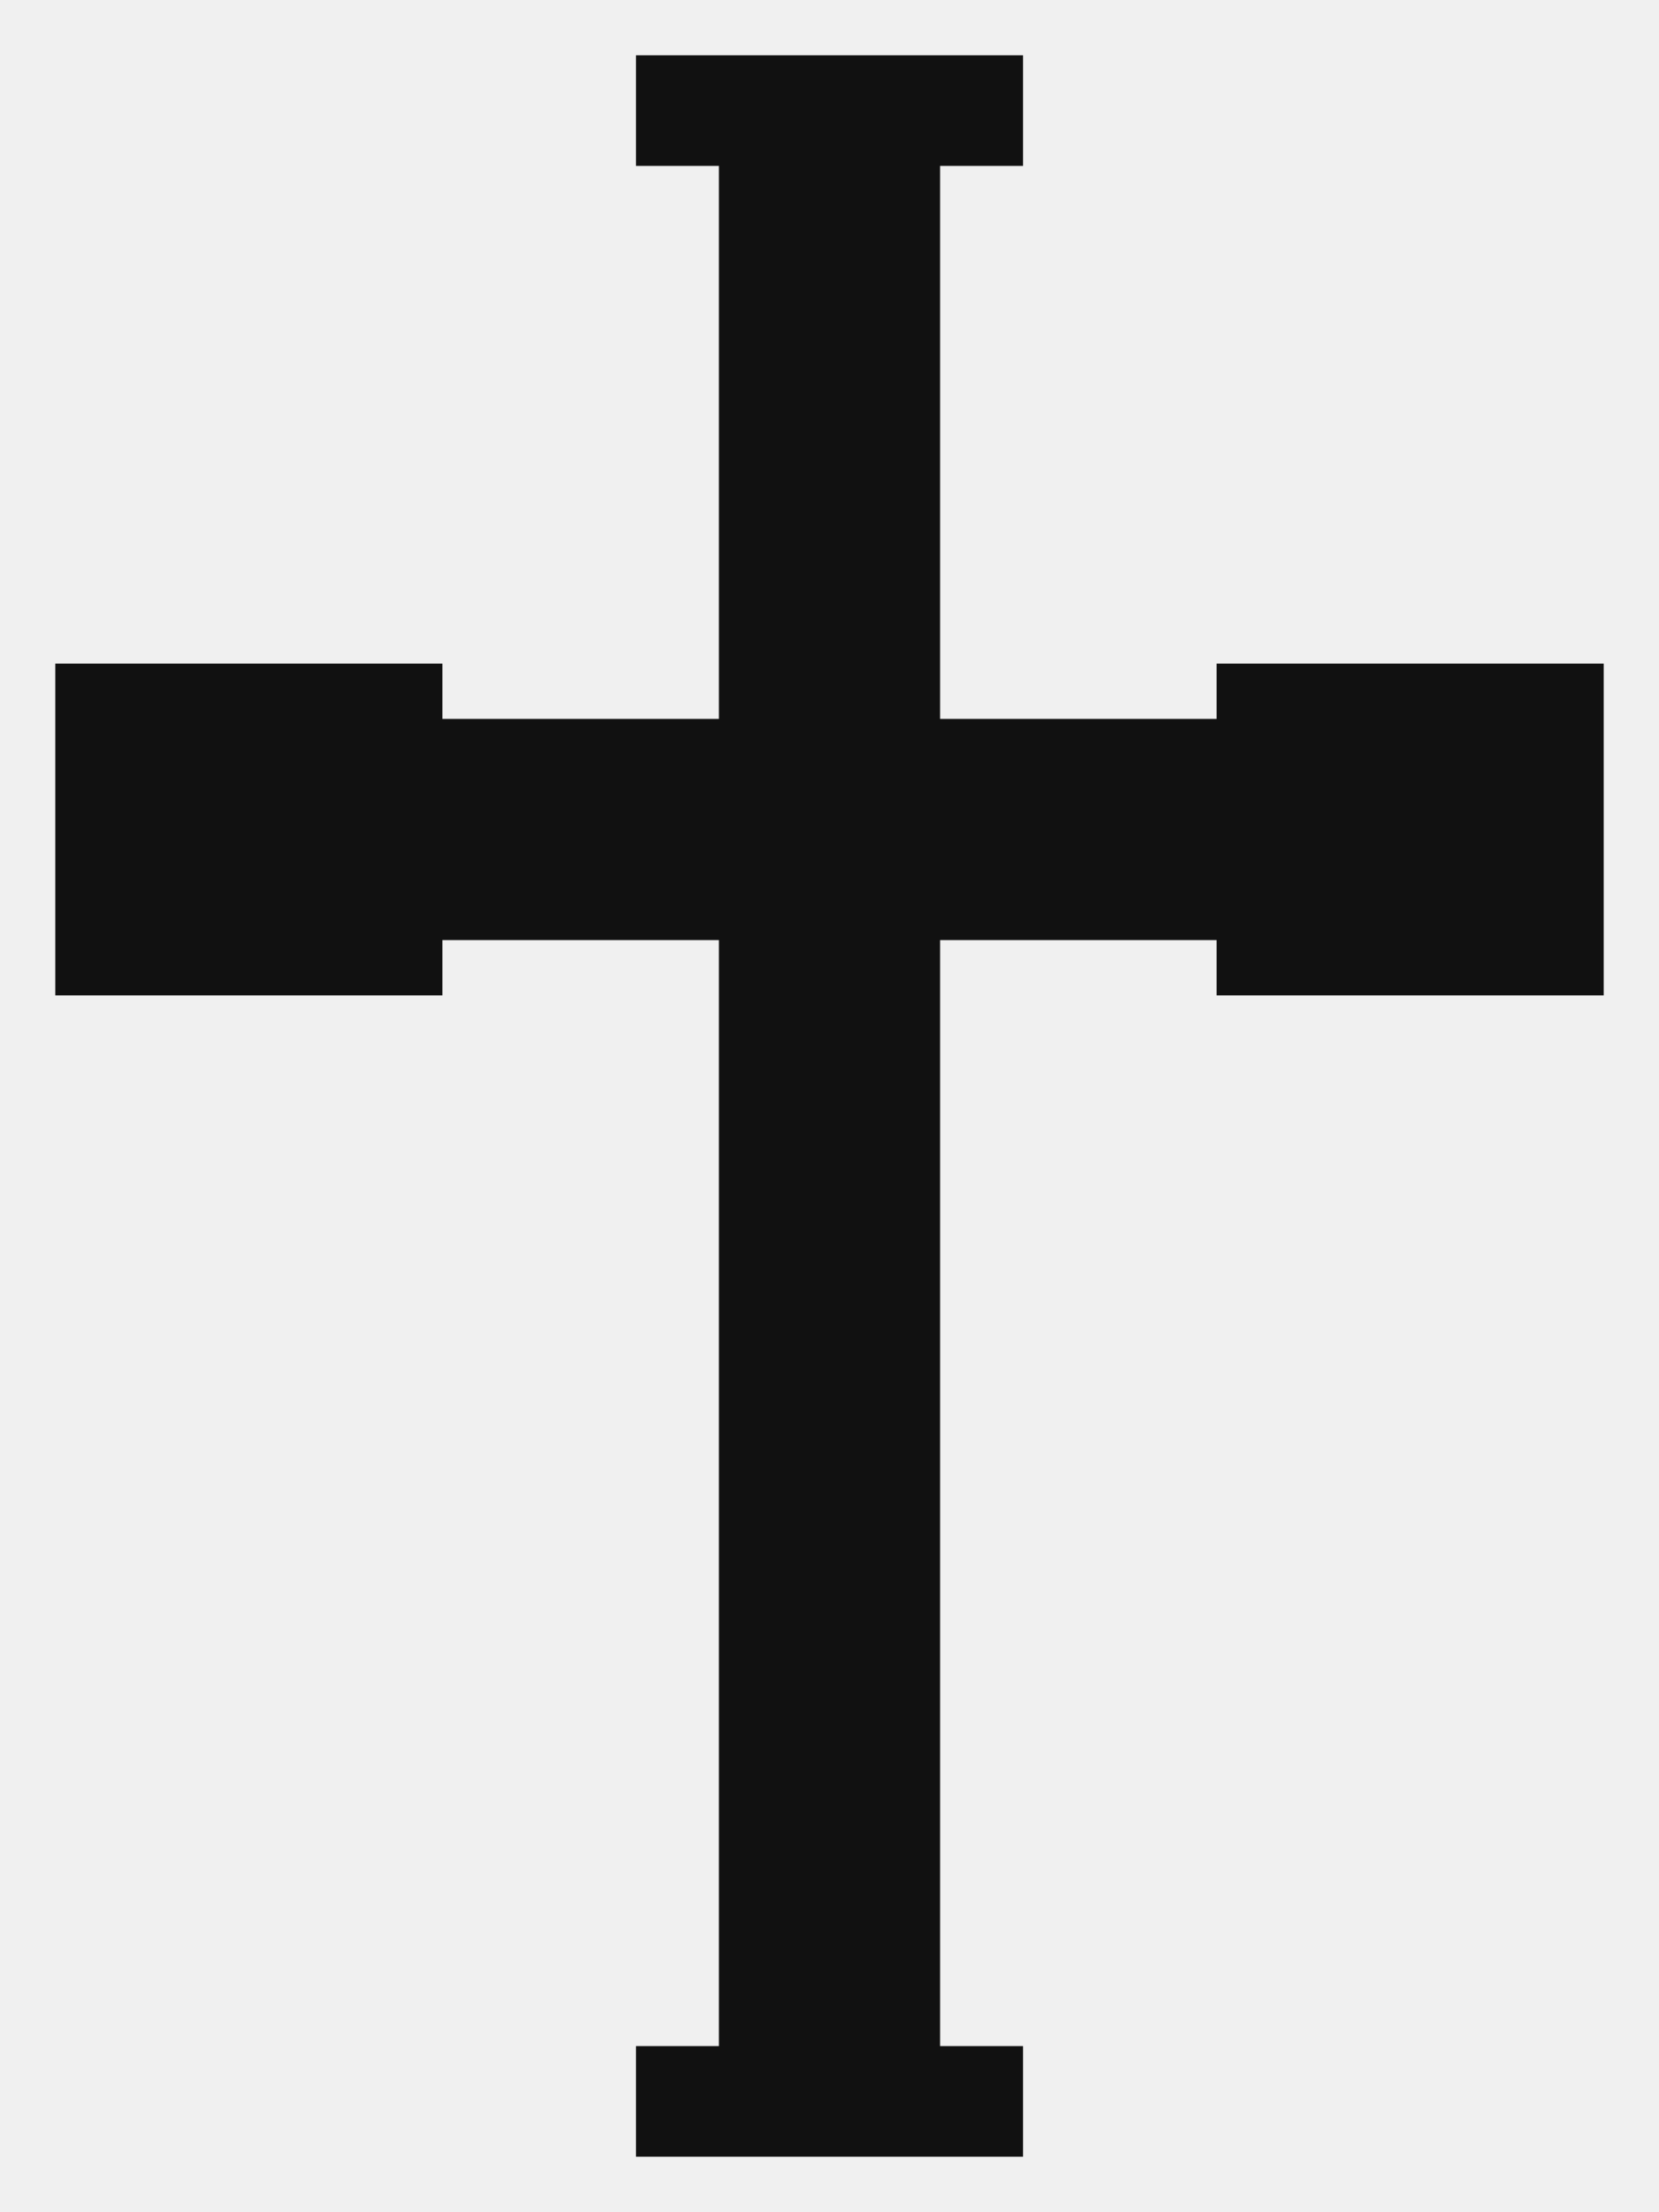
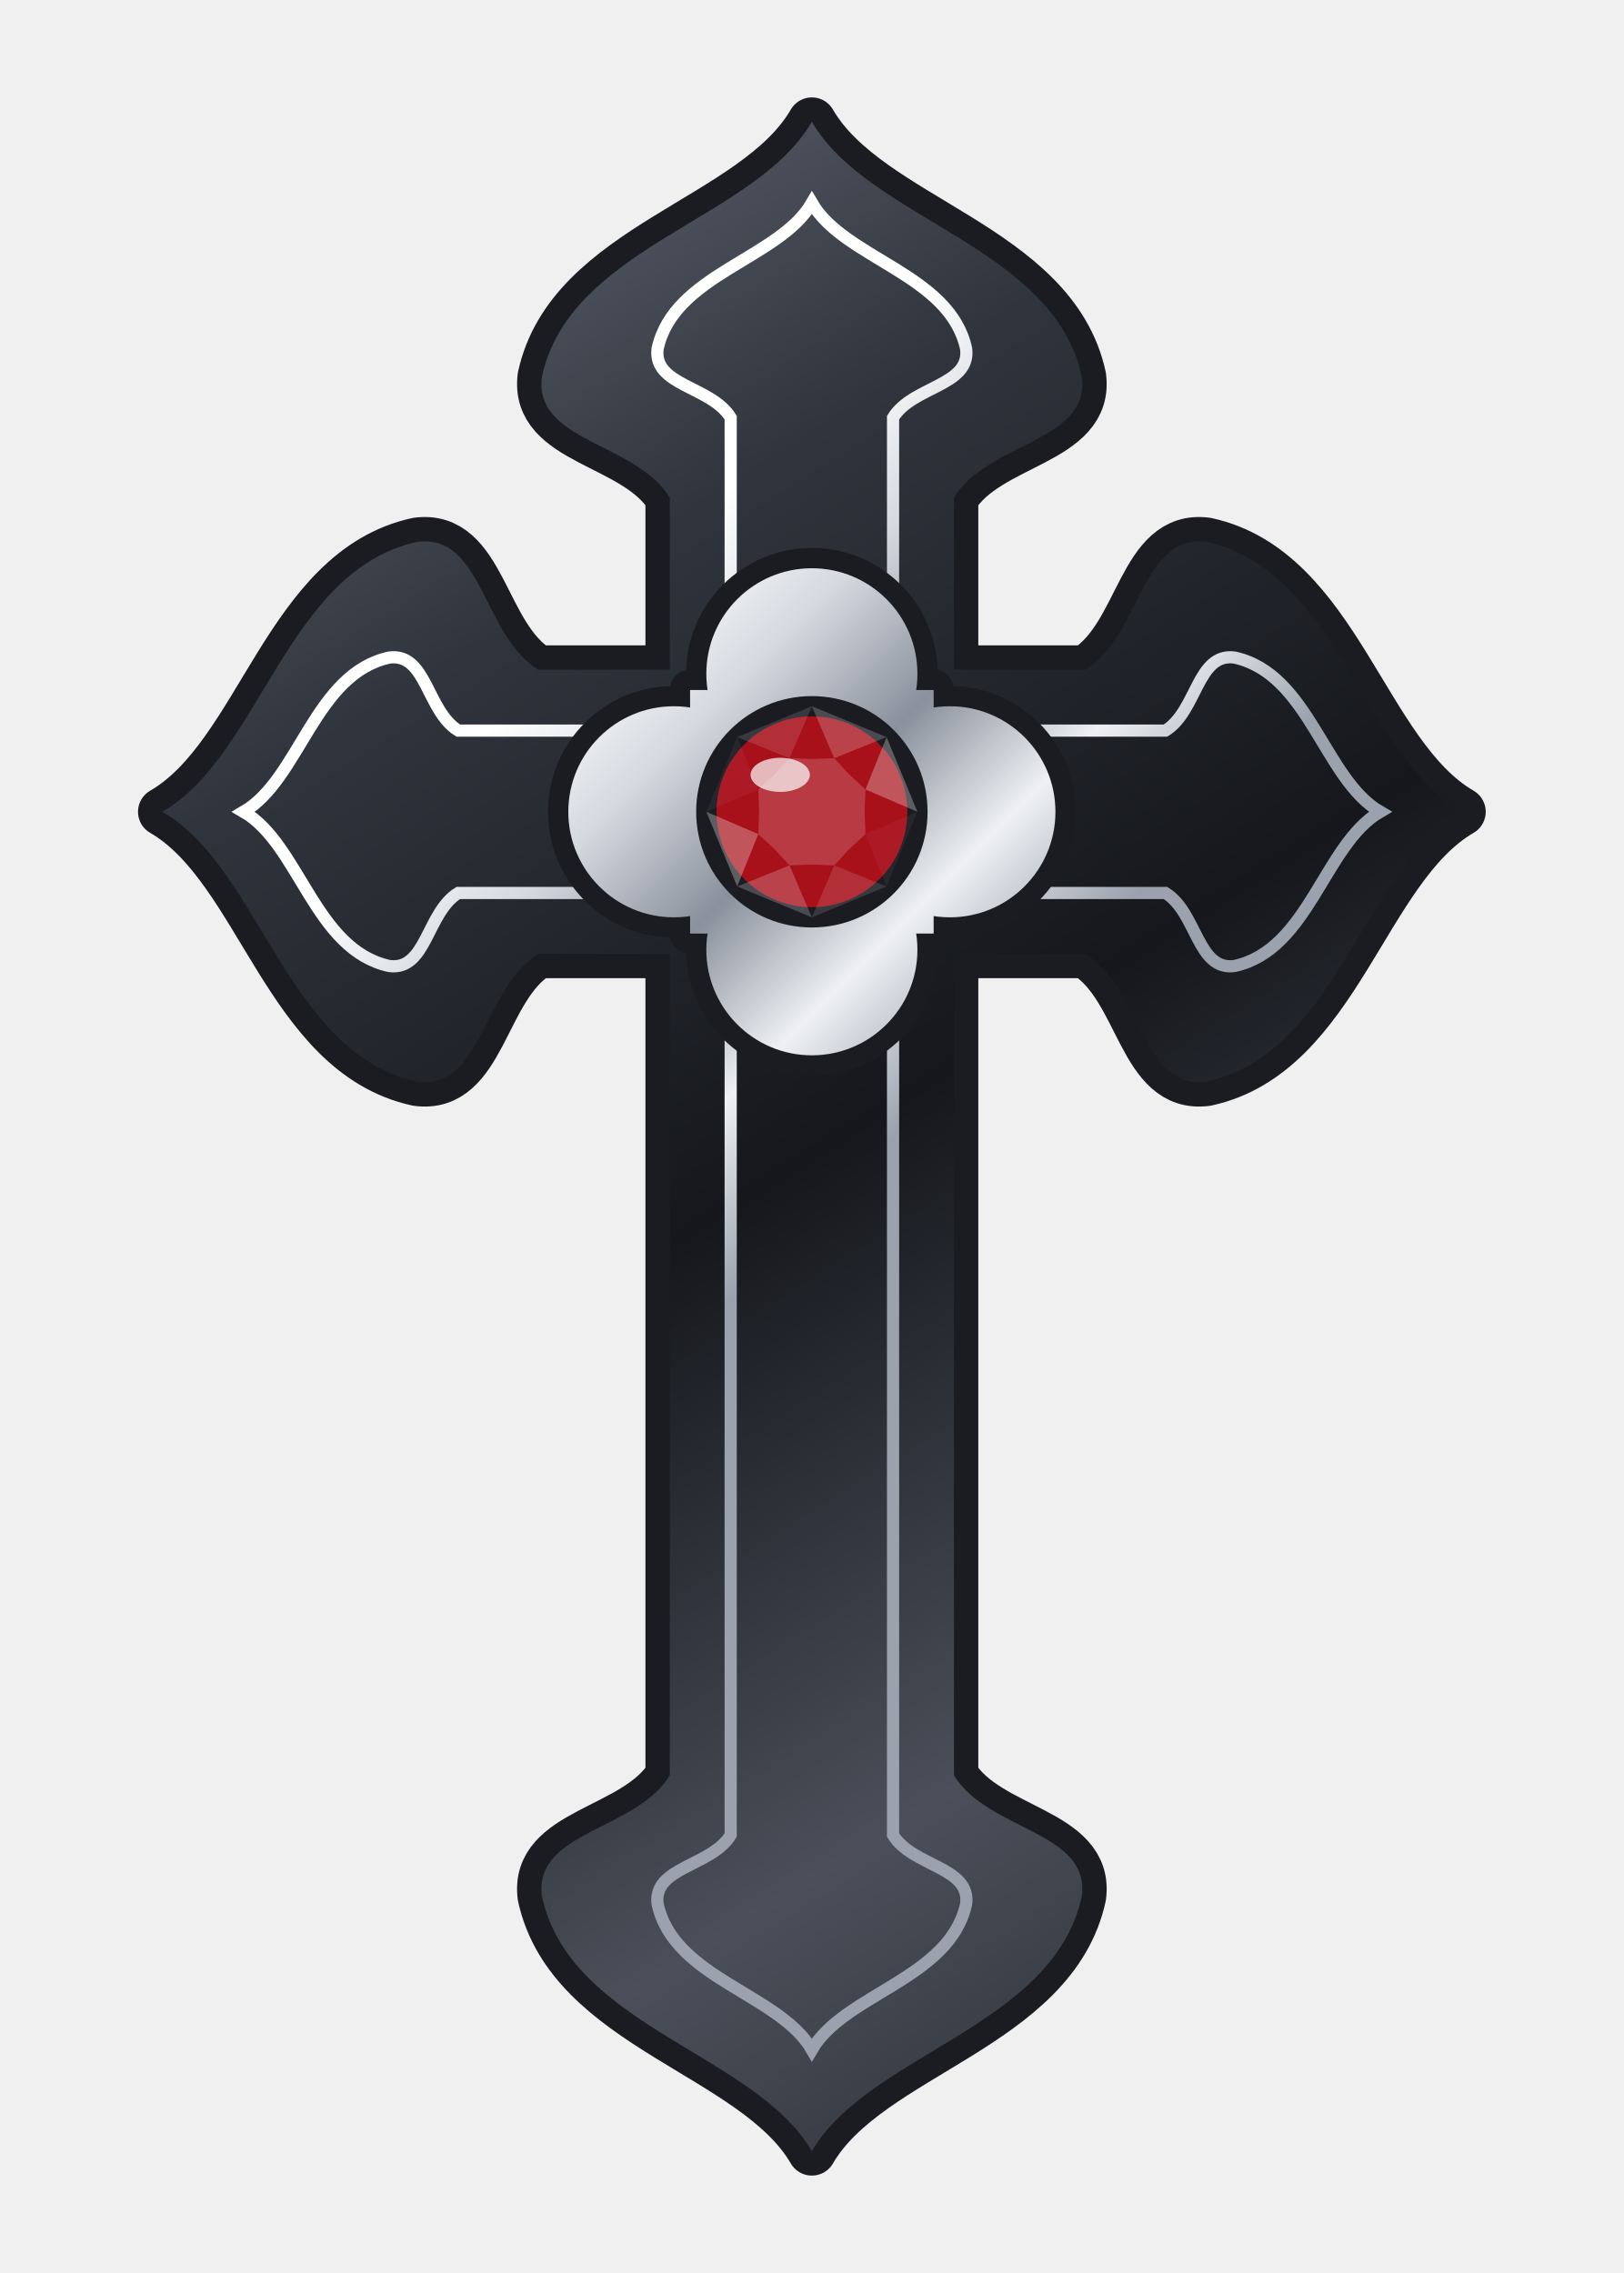
- <svg xmlns="http://www.w3.org/2000/svg" viewBox="0 0 120 160" fill="none">
-   <path fill="#111" d="M52 8h16v44h36v16H68v84H52V68H16V52h36V8z" />
-   <path fill="#111" d="M46 4h28v8H46zM4 48h28v24H4zM88 48h28v24H88zM46 148h28v8H46z" />
+ <svg xmlns="http://www.w3.org/2000/svg" width="400" height="560" viewBox="0 0 400 560">
+   <defs>
+     <linearGradient id="m" x1="40" y1="30" x2="360" y2="540" gradientUnits="userSpaceOnUse">
+       <stop offset="0%" stop-color="#6c7380" />
+       <stop offset="25%" stop-color="#30343c" />
+       <stop offset="50%" stop-color="#15171c" />
+       <stop offset="75%" stop-color="#4a4f59" />
+       <stop offset="100%" stop-color="#202329" />
+     </linearGradient>
+     <linearGradient id="s" x1="150" y1="150" x2="250" y2="250" gradientUnits="userSpaceOnUse">
+       <stop offset="0%" stop-color="#ffffff" />
+       <stop offset="25%" stop-color="#d5d9e0" />
+       <stop offset="50%" stop-color="#8a919c" />
+       <stop offset="75%" stop-color="#eef0f4" />
+       <stop offset="100%" stop-color="#9ba2ad" />
+     </linearGradient>
+   </defs>
+   <g fill="#1a1c22" stroke="#1a1c22" stroke-width="12" stroke-linejoin="round" stroke-linecap="round">
+     <path d="M200 30C214 54.2 259.5 60.6 266.5 92.8C268.6 108.9 243.4 108.9 235 122.6L235 200L165 200L165 122.6C156.6 108.9 131.4 108.9 133.5 92.8C140.5 60.6 186 54.2 200 30Z" />
+     <path d="M360 200C335.9 214 329.4 259.5 297.2 266.5C281.1 268.6 281.1 243.4 267.4 235L200 235L200 165L267.4 165C281.1 156.6 281.1 131.4 297.2 133.5C329.4 140.5 335.9 186 360 200Z" />
+     <path d="M200 530C186 505.9 140.5 499.4 133.5 467.2C131.4 451.1 156.6 451.1 165 437.4L165 200L235 200L235 437.4C243.4 451.1 268.6 451.1 266.5 467.2C259.5 499.4 214 505.9 200 530Z" />
+     <path d="M40 200C64.2 186 70.6 140.5 102.8 133.5C118.9 131.4 118.9 156.6 132.6 165L200 165L200 235L132.6 235C118.9 243.4 118.9 268.6 102.8 266.5C70.6 259.5 64.2 214 40 200Z" />
+     <rect x="165" y="165" width="70" height="70" />
+   </g>
+   <g fill="url(#m)">
+     <path d="M200 30C214 54.2 259.5 60.6 266.5 92.8C268.6 108.9 243.4 108.9 235 122.6L235 200L165 200L165 122.6C156.6 108.9 131.4 108.9 133.5 92.8C140.5 60.6 186 54.2 200 30Z" />
+     <path d="M360 200C335.9 214 329.4 259.5 297.2 266.5C281.1 268.6 281.1 243.4 267.4 235L200 235L200 165L267.4 165C281.1 156.6 281.1 131.4 297.2 133.5C329.4 140.5 335.9 186 360 200Z" />
+     <path d="M200 530C186 505.9 140.5 499.4 133.5 467.2C131.4 451.1 156.6 451.1 165 437.4L165 200L235 200L235 437.4C243.4 451.1 268.6 451.1 266.5 467.2C259.5 499.4 214 505.9 200 530Z" />
+     <path d="M40 200C64.2 186 70.6 140.5 102.8 133.5C118.9 131.4 118.9 156.6 132.6 165L200 165L200 235L132.6 235C118.9 243.4 118.9 268.6 102.8 266.5C70.6 259.5 64.2 214 40 200Z" />
+     <rect x="165" y="165" width="70" height="70" />
+   </g>
+   <g fill="none" stroke="url(#s)" stroke-width="3">
+     <path d="M200 50C208 63.8 234 67.5 238 85.9C239.2 95.1 224.8 95.1 220 102.9L220 200L180 200L180 102.9C175.2 95.1 160.8 95.1 162 85.9C166 67.5 192 63.8 200 50Z" />
+     <path d="M340 200C326.2 208 322.5 234 304.1 238C294.9 239.2 294.9 224.8 287.1 220L200 220L200 180L287.1 180C294.9 175.2 294.9 160.8 304.1 162C322.5 166 326.2 192 340 200Z" />
+     <path d="M200 505C192 491.2 166 487.5 162 469.1C160.8 459.9 175.2 459.9 180 452.1L180 200L220 200L220 452.1C224.8 459.9 239.2 459.9 238 469.1C234 487.5 208 491.2 200 505Z" />
+     <path d="M60 200C73.8 192 77.5 166 95.9 162C105.1 160.8 105.1 175.2 112.9 180L200 180L200 220L112.9 220C105.1 224.8 105.1 239.2 95.9 238C77.5 234 73.8 208 60 200Z" />
+     <rect x="180" y="180" width="40" height="40" />
+   </g>
+   <g fill="#1a1c22" stroke="#1a1c22" stroke-width="10" stroke-linejoin="round" stroke-linecap="round">
+     <circle cx="200" cy="166" r="26" />
+     <circle cx="234" cy="200" r="26" />
+     <circle cx="200" cy="234" r="26" />
+     <circle cx="166" cy="200" r="26" />
+     <rect x="170" y="170" width="60" height="60" />
+   </g>
+   <g fill="url(#s)">
+     <circle cx="200" cy="166" r="26" />
+     <circle cx="234" cy="200" r="26" />
+     <circle cx="200" cy="234" r="26" />
+     <circle cx="166" cy="200" r="26" />
+     <rect x="170" y="170" width="60" height="60" />
+   </g>
+   <circle cx="200" cy="200" r="26" fill="#a8101a" stroke="#1a1c22" stroke-width="5" />
+   <path d="M226 200L218.4 218.4L213.2 205.5Z" fill="#fff" opacity="0.05" />
+   <path d="M218.4 218.4L200 226L205.5 213.2Z" fill="#fff" opacity="0.13" />
+   <path d="M200 226L181.6 218.4L194.5 213.2Z" fill="#fff" opacity="0.21" />
+   <path d="M181.6 218.4L174 200L186.8 205.5Z" fill="#fff" opacity="0.29" />
+   <path d="M174 200L181.6 181.6L186.8 194.5Z" fill="#fff" opacity="0.05" />
+   <path d="M181.6 181.6L200 174L194.5 186.8Z" fill="#fff" opacity="0.13" />
+   <path d="M200 174L218.4 181.6L205.5 186.8Z" fill="#fff" opacity="0.21" />
+   <path d="M218.4 181.6L226 200L213.2 194.5Z" fill="#fff" opacity="0.29" />
+   <path d="M205.5 186.8L209.2 190.8L213.2 194.5L213 200L213.2 205.5L209.2 209.2L205.5 213.2L200 213L194.5 213.2L190.8 209.2L186.8 205.5L187 200L186.8 194.5L190.8 190.8L194.5 186.8L200 187Z" fill="#fff" opacity="0.18" />
+   <ellipse cx="192.2" cy="190.9" rx="7.3" ry="4.2" fill="#fff" opacity="0.7" />
</svg>
